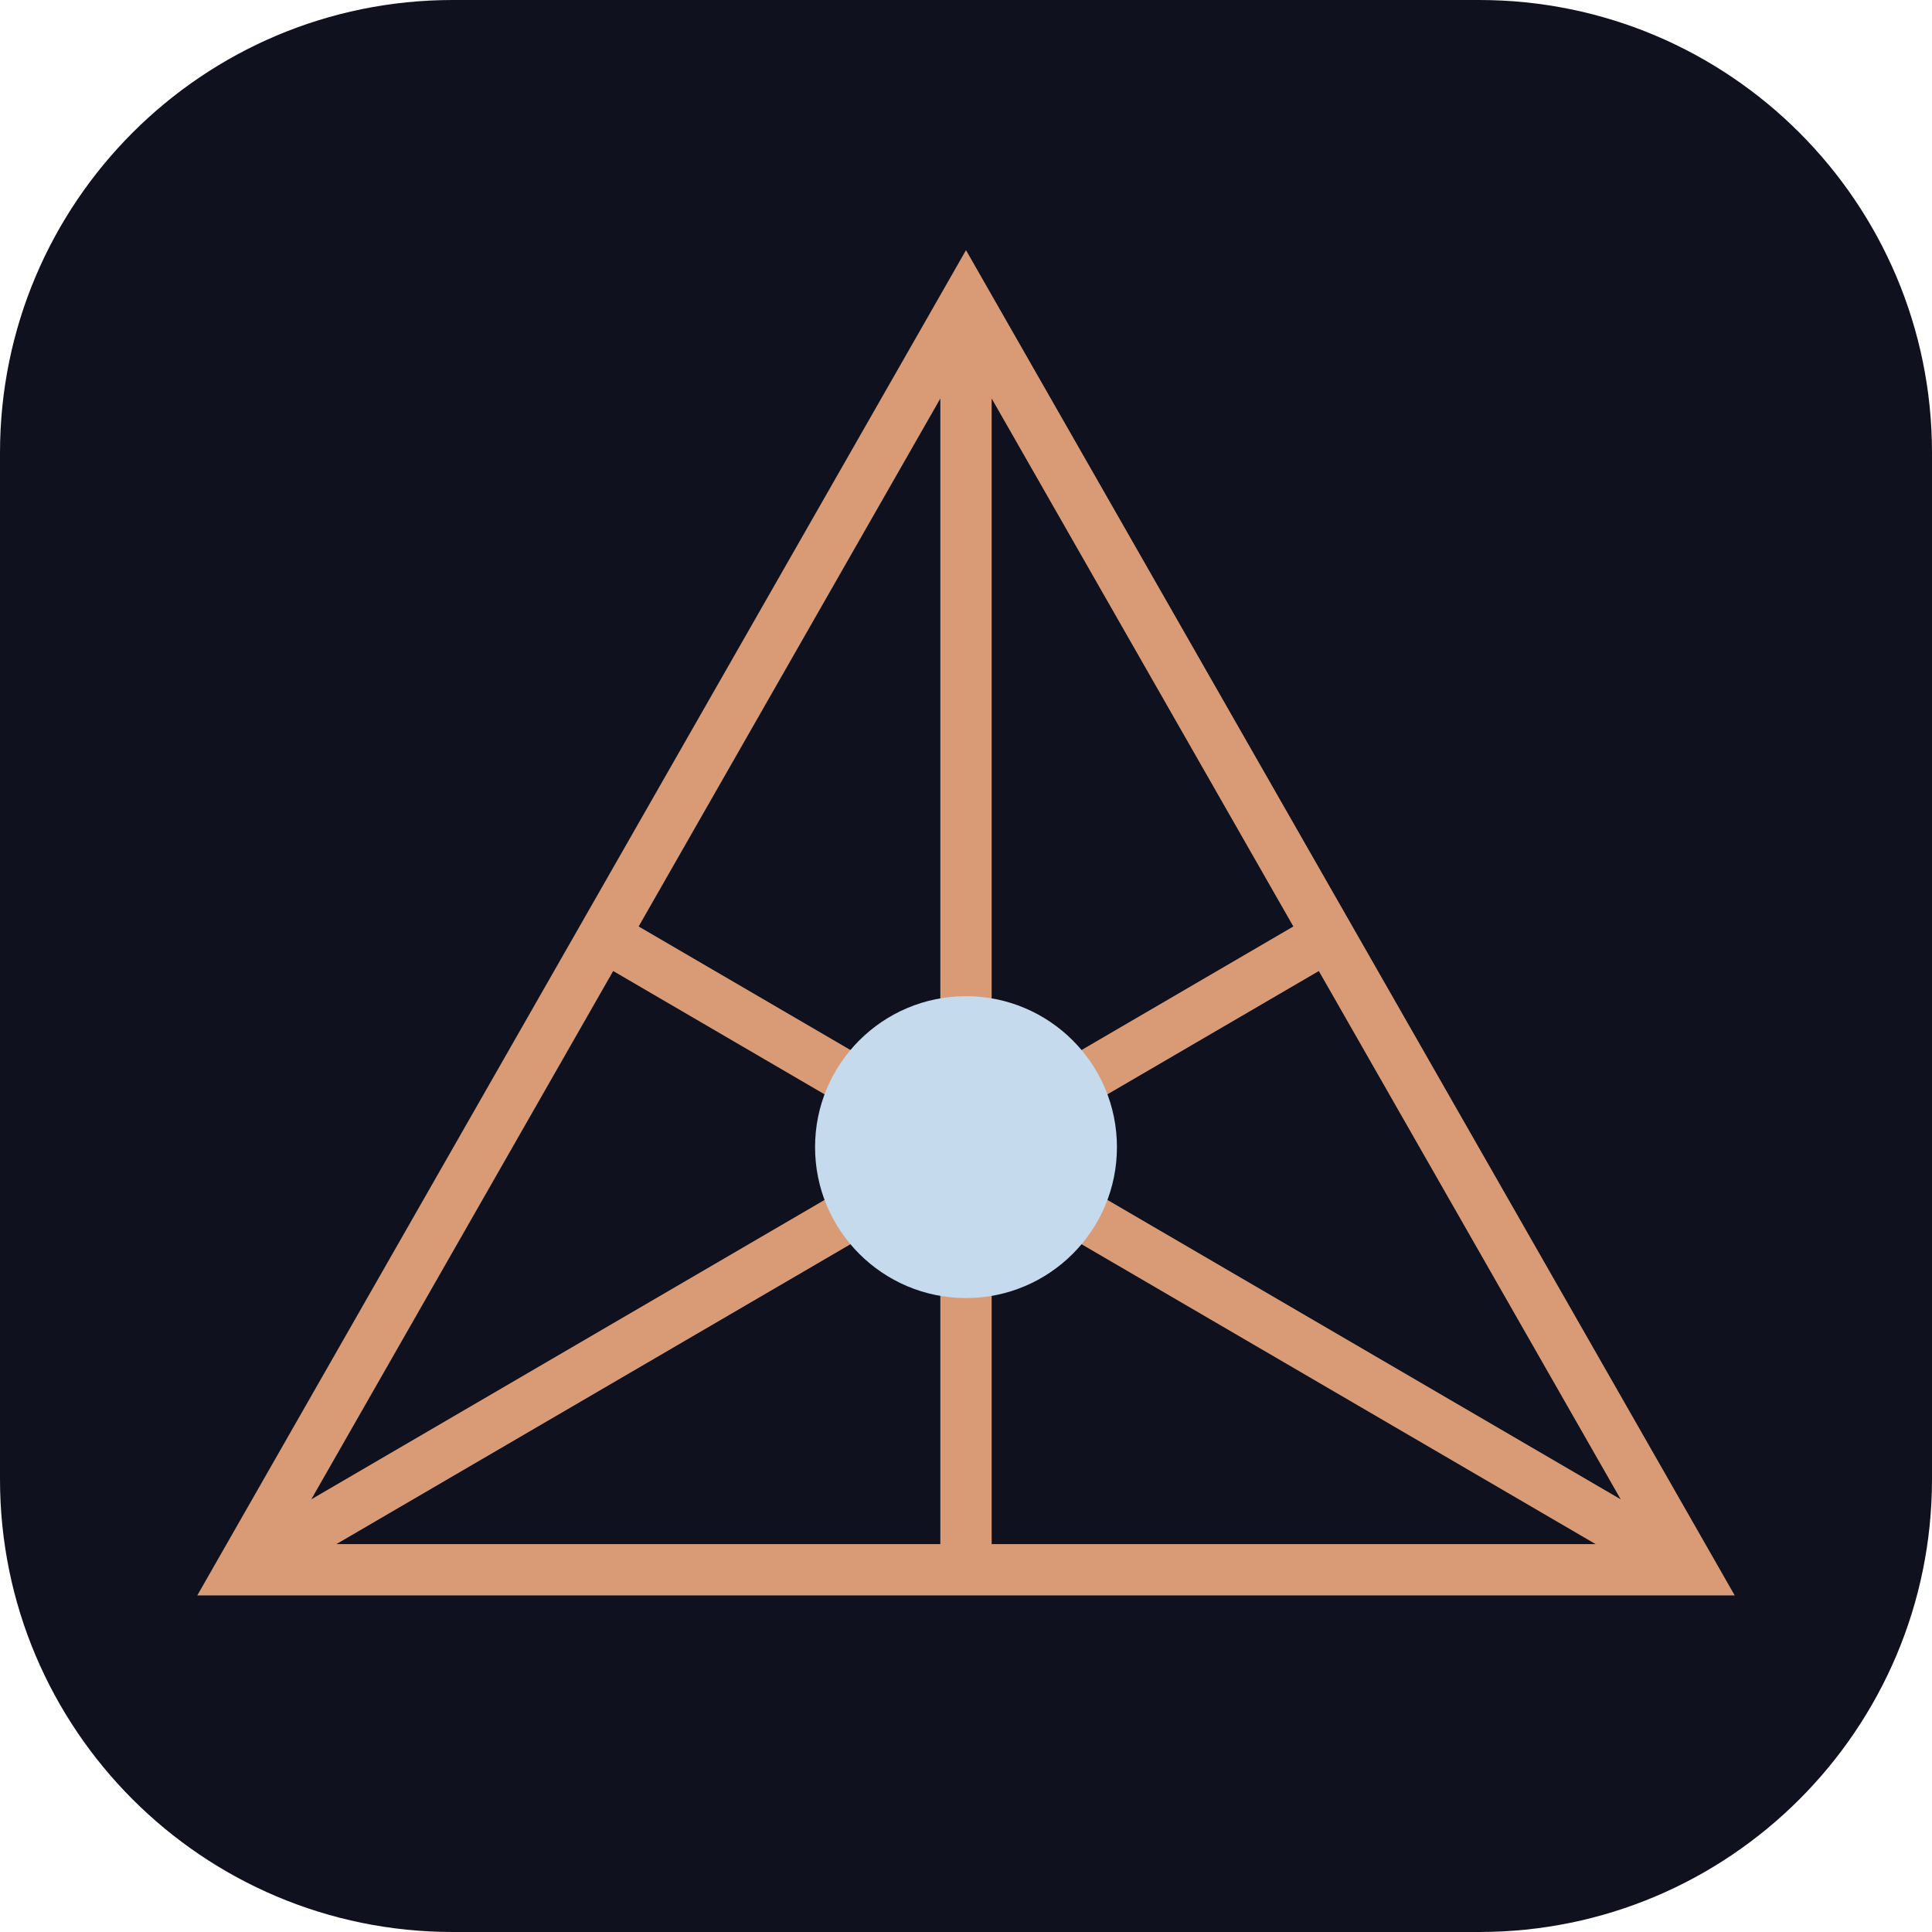
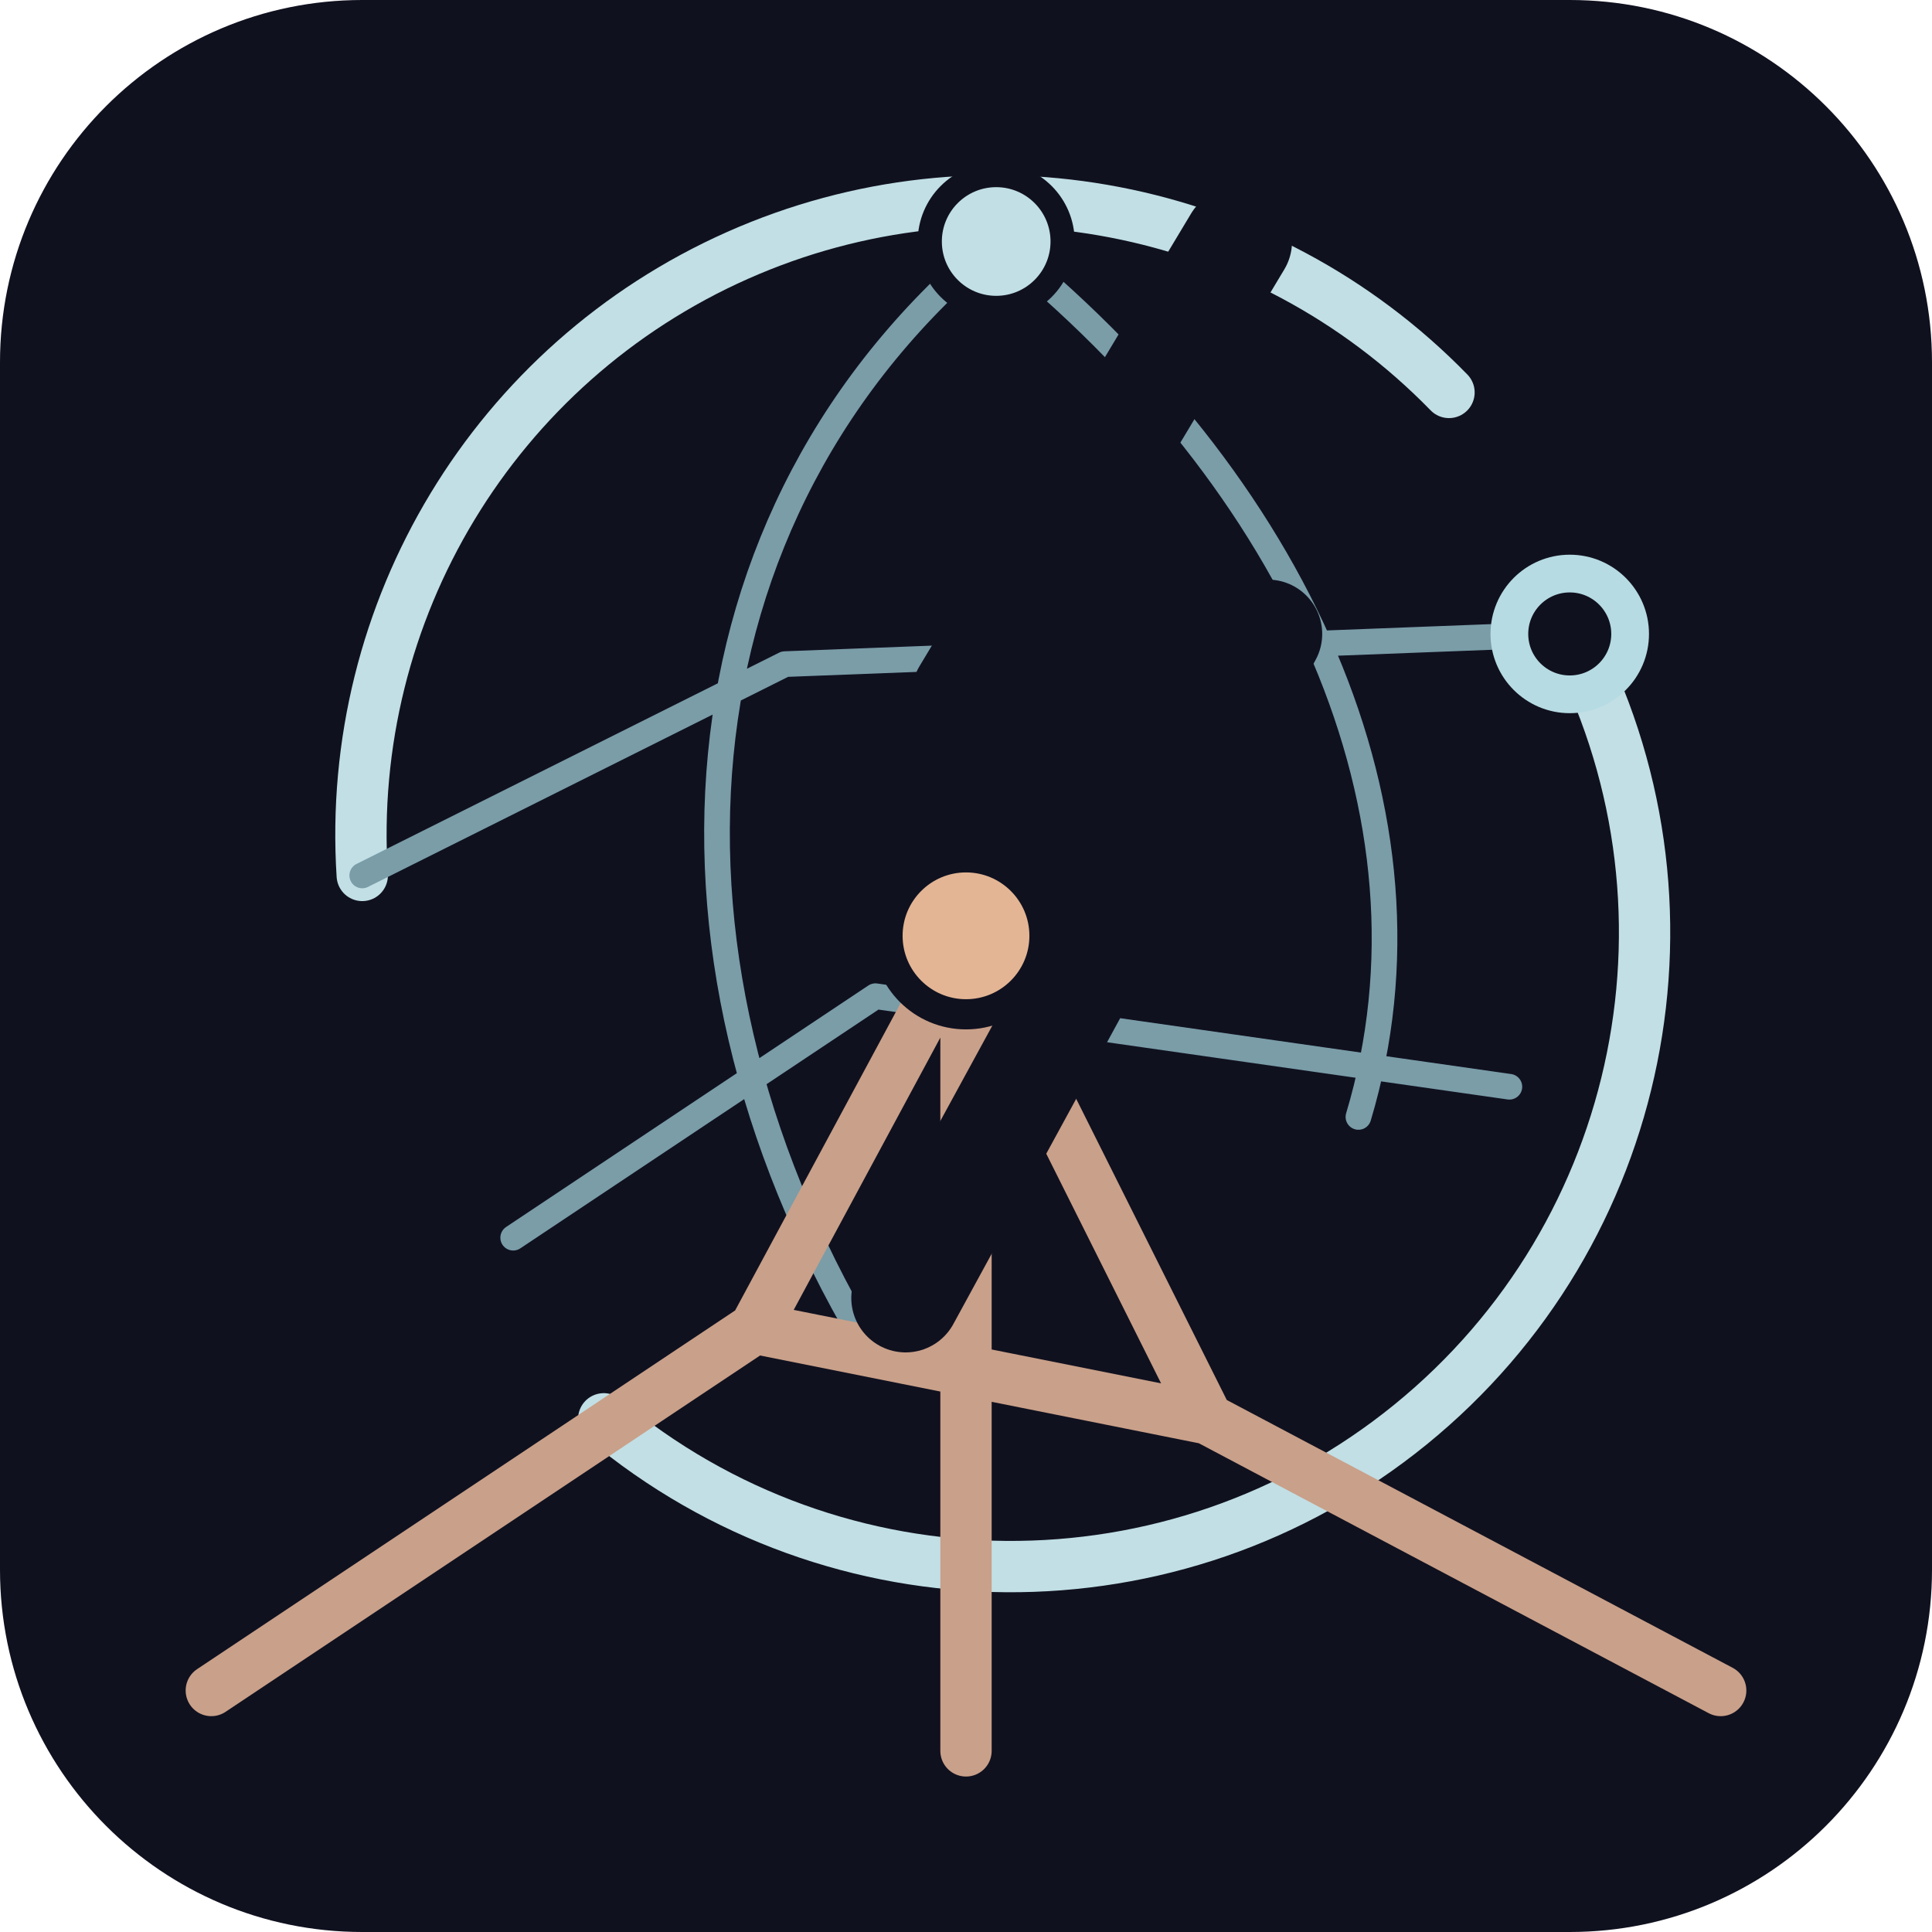
- <svg xmlns="http://www.w3.org/2000/svg" viewBox="0 0 64 64">
-   <rect width="64" height="64" rx="15" fill="#10111f" />
-   <path d="M32 10 56 52H8Z M32 10v42M8 52l36-21M56 52 20 31" fill="none" stroke="#d99b76" stroke-width="1.7" />
-   <circle cx="32" cy="38" r="5" fill="#c5daec" />
+ <svg xmlns="http://www.w3.org/2000/svg" fill="none" stroke-linecap="round" stroke-linejoin="round" viewBox="0 0 64 64">
+   <rect width="64" height="64" rx="12" fill="#10111f" />
+   <path stroke="#c1dfe5" stroke-width="1.7" d="M12 29a21 21 0 0 1 36-16M52 21a21 21 0 0 1-32 26" />
+   <path stroke="#7a9da8" stroke-width=".85" d="M33 8c-11 9-12 24-4 37M33 8c10 8 15 19 12 29M12 29l14-7 26-1M17 41l12-8 21 3" />
+   <path stroke="#c9a089" stroke-width="1.7" d="m7 56 18-12 7-13 8 16 17 9M25 44l15 3M32 31v27" />
+   <path stroke="#10111f" stroke-width="3.6" d="m41 8-9 15 10-2-12 22" />
+   <circle fill="#c1dfe5" stroke="#10111f" stroke-width=".8" cx="33" cy="8" r="2.2" />
+   <circle fill="#e3b594" stroke="#10111f" stroke-width="1" cx="32" cy="31" r="2.6" />
+   <circle fill="#10111f" stroke="#b6dbe2" stroke-width="1.25" cx="52" cy="21" r="2" />
</svg>
